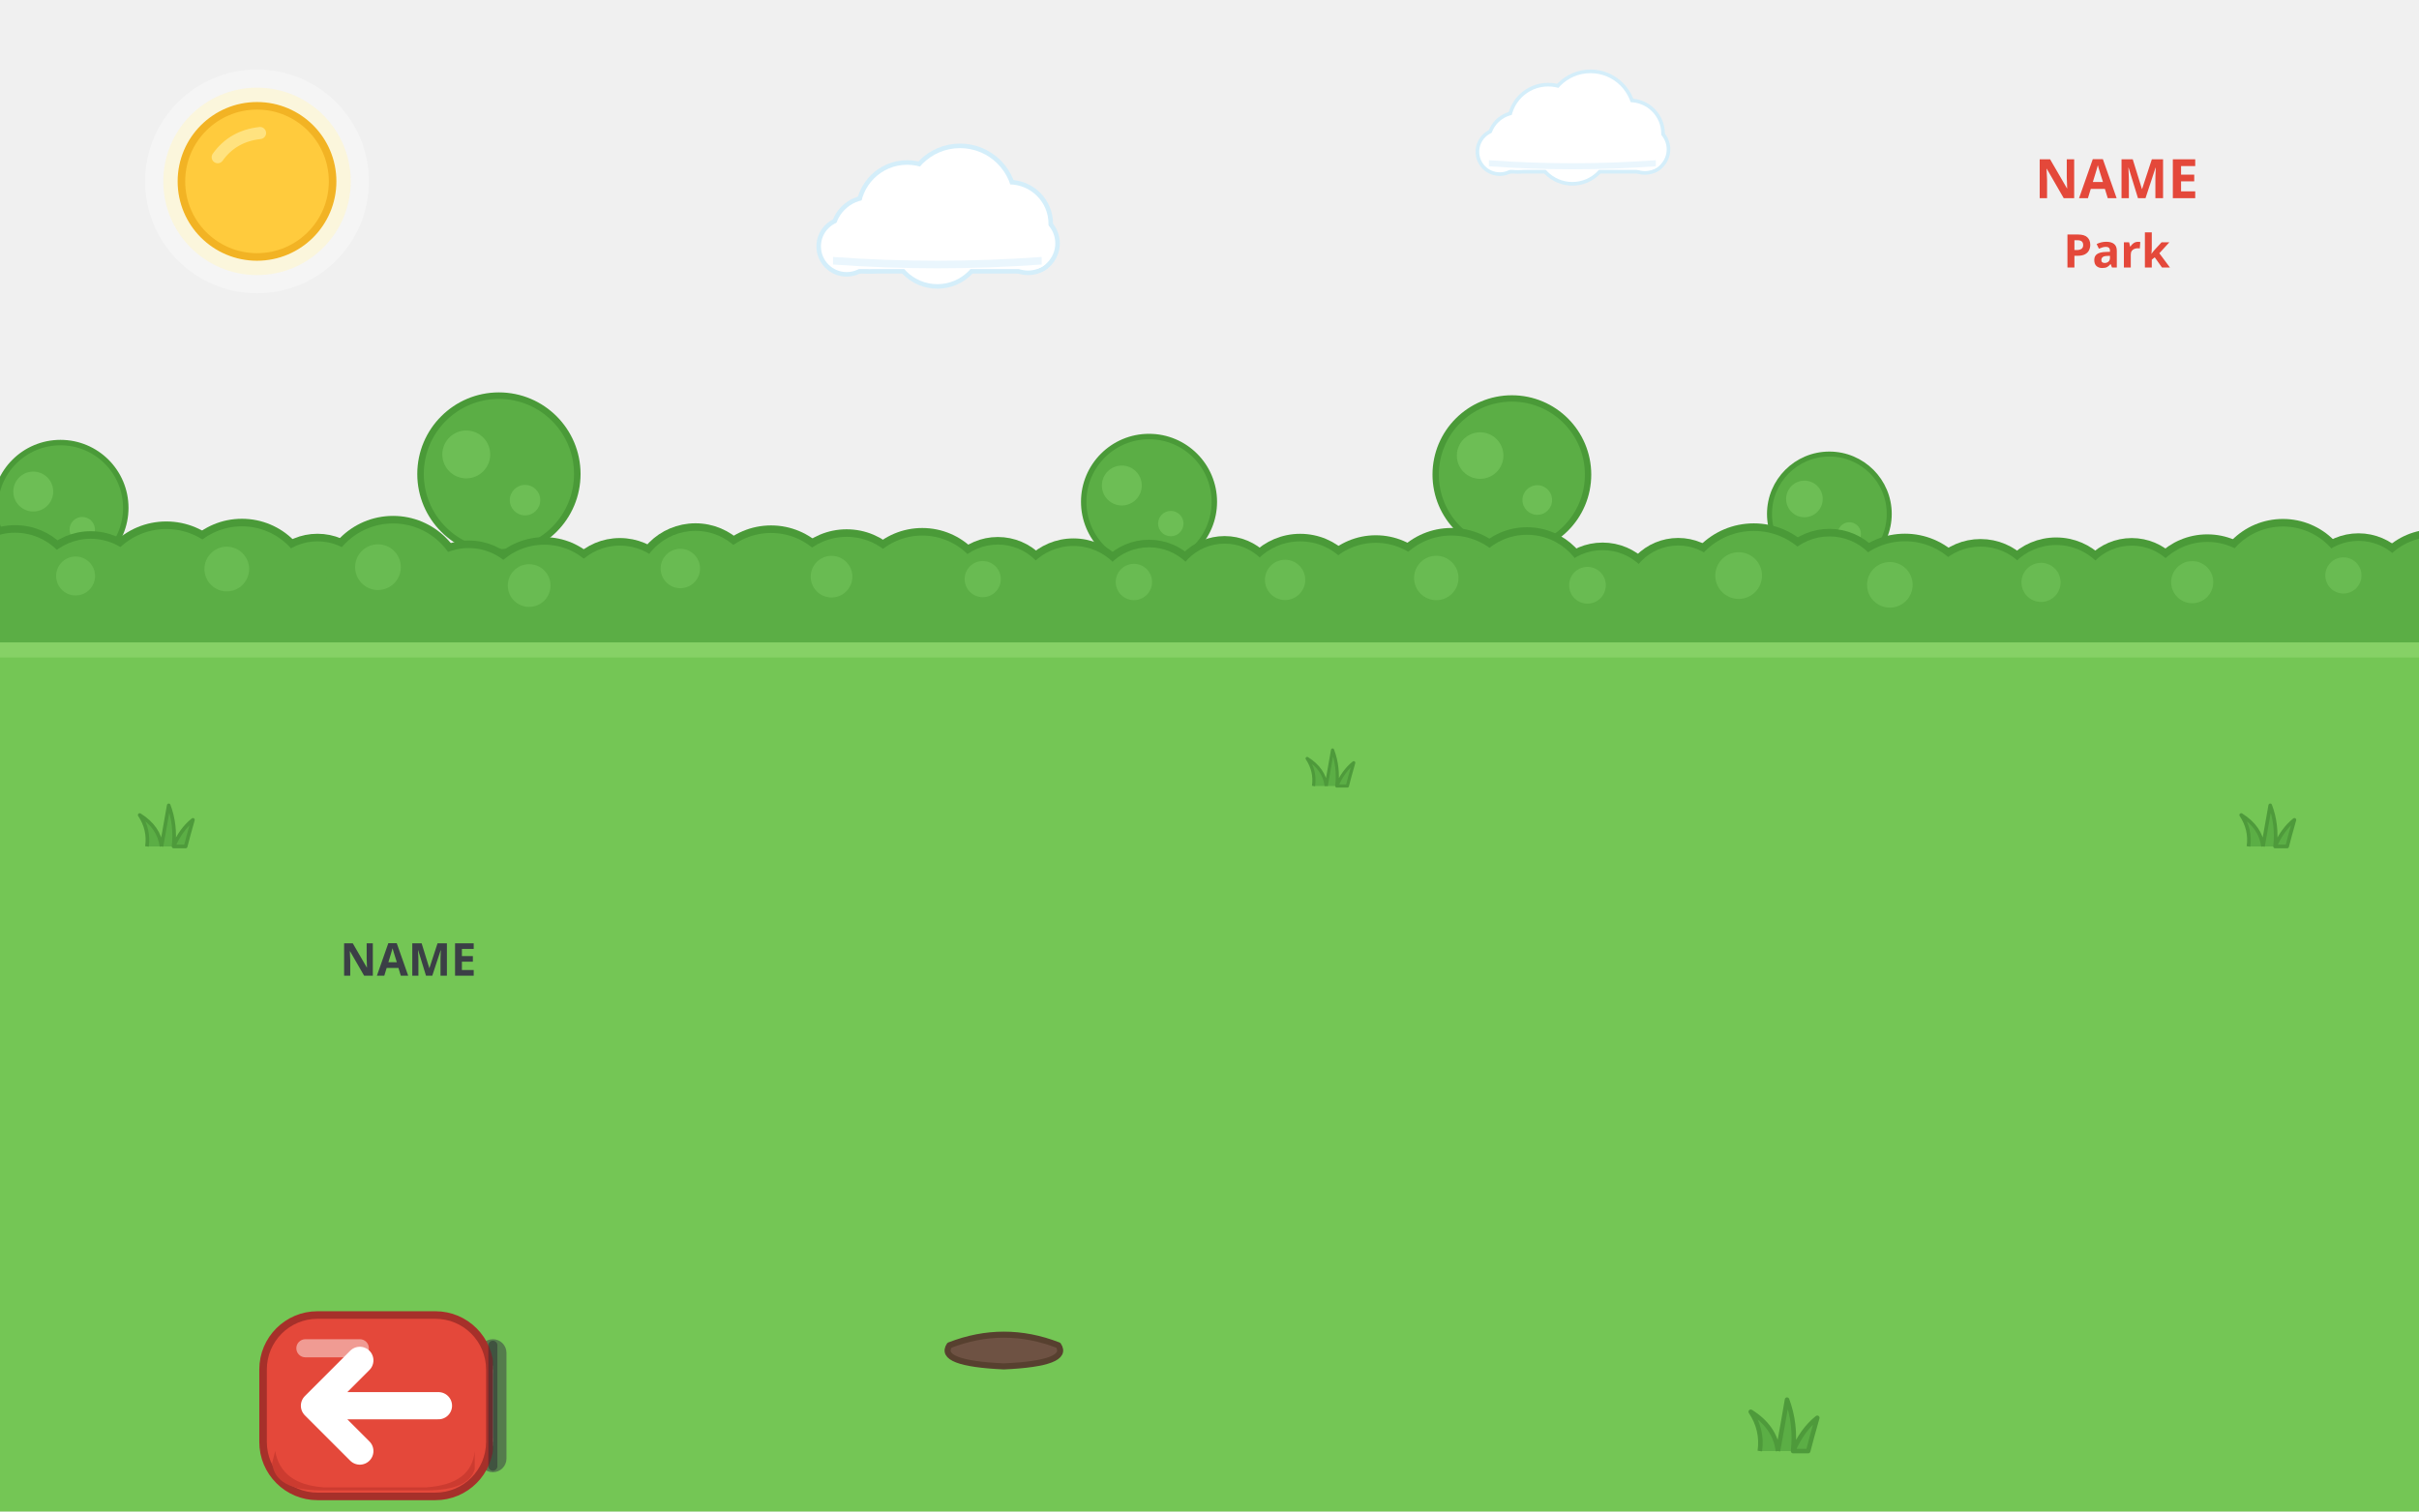
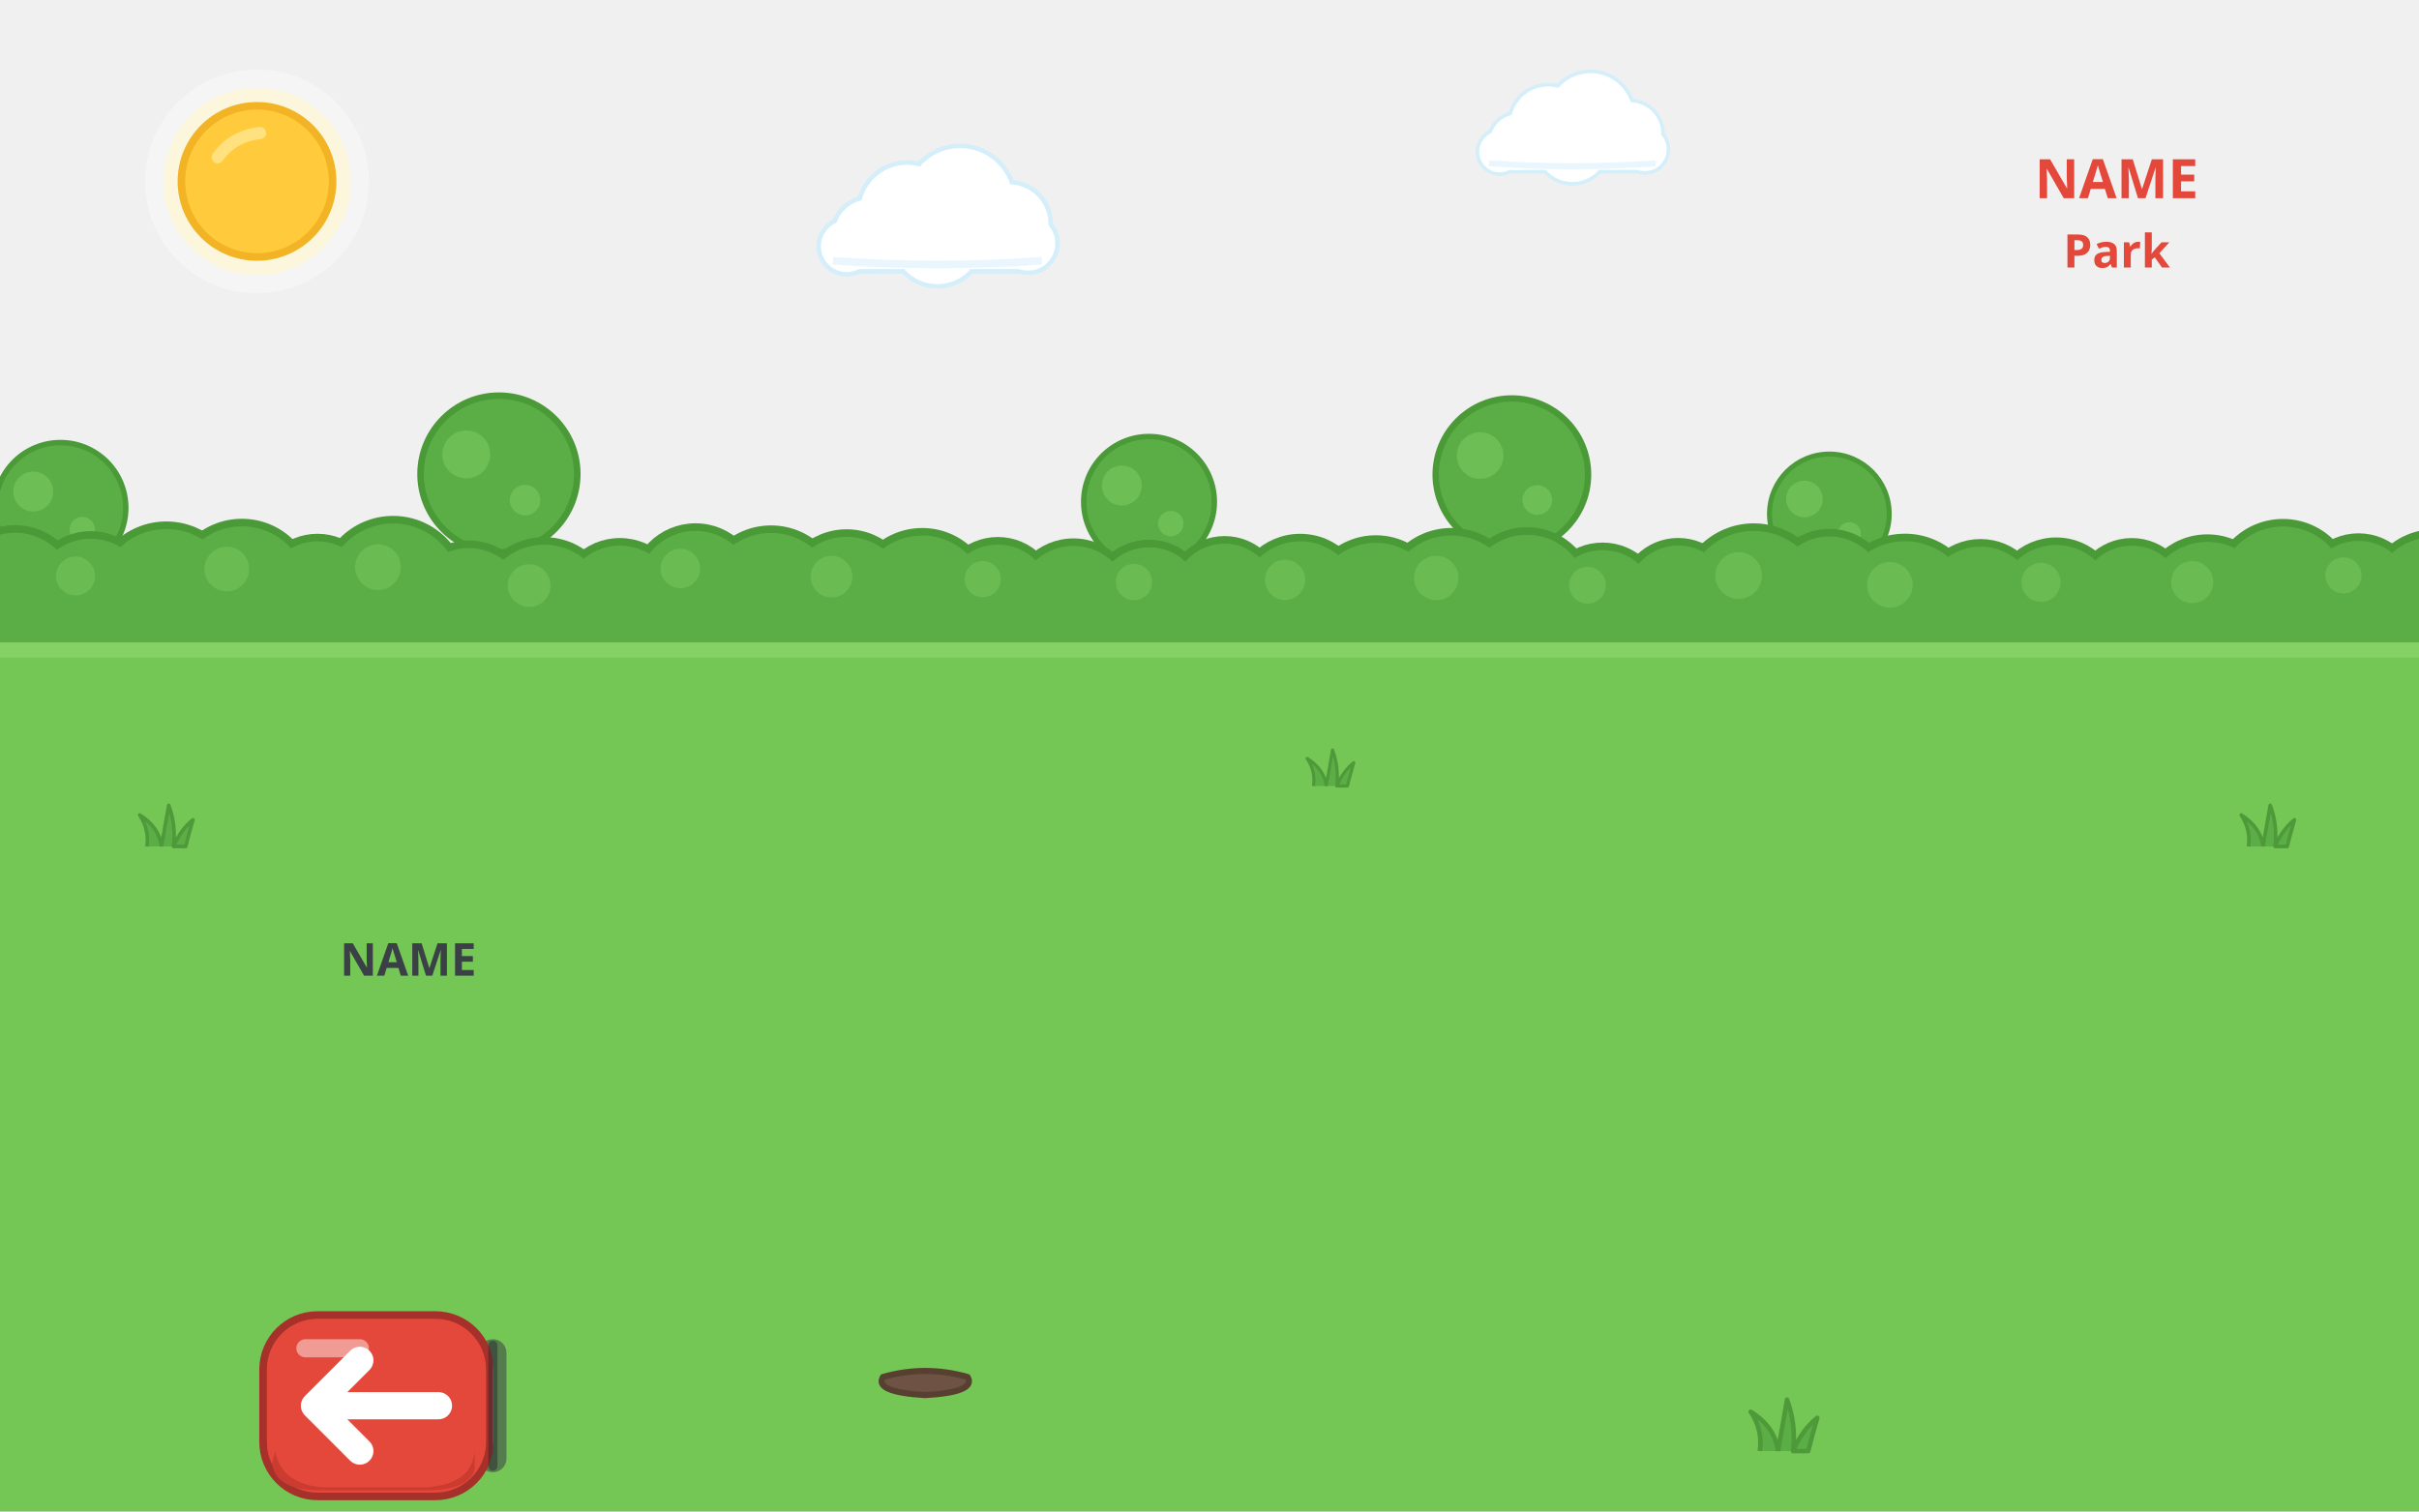
<svg xmlns="http://www.w3.org/2000/svg" viewBox="0 0 1600 1000" width="1600" height="1000">
  <rect x="0" y="0" width="1600" height="440" fill="url(#d2-grad-sky)" />
  <g>
    <circle cx="170" cy="120" r="74" fill="#FFFFFF" opacity=".35" />
    <circle cx="170" cy="120" r="62" fill="#FFF6CC" opacity=".6" />
    <circle cx="170" cy="120" r="50" fill="#FFCB3D" stroke="#F2B324" stroke-width="5" />
    <path d="M144 104 Q154 90 172 88" fill="none" stroke="#FFE27F" stroke-width="8" stroke-linecap="round" />
  </g>
  <g class="sb-float">
    <g transform="translate(620 150) scale(0.5)">
      <g fill="#D4EEFA" stroke="#D4EEFA" stroke-width="12" stroke-linejoin="round">
        <circle cx="-90" cy="10" r="46" />
        <circle cx="-40" cy="-20" r="62" />
        <circle cx="30" cy="-34" r="70" />
        <circle cx="95" cy="-4" r="52" />
        <circle cx="120" cy="22" r="36" />
        <circle cx="0" cy="18" r="58" />
        <circle cx="-120" cy="26" r="34" />
        <rect x="-150" y="10" width="300" height="46" rx="23" />
      </g>
      <g fill="#FFFFFF">
        <circle cx="-90" cy="10" r="46" />
        <circle cx="-40" cy="-20" r="62" />
        <circle cx="30" cy="-34" r="70" />
        <circle cx="95" cy="-4" r="52" />
        <circle cx="120" cy="22" r="36" />
        <circle cx="0" cy="18" r="58" />
        <circle cx="-120" cy="26" r="34" />
        <rect x="-150" y="10" width="300" height="46" rx="23" />
      </g>
      <path d="M-138 40 Q0 50 138 40 L138 50 Q0 60 -138 50 Z" fill="#EAF6FD" />
    </g>
  </g>
  <g class="sb-float">
    <g transform="translate(1040 90) scale(0.4)">
      <g fill="#D4EEFA" stroke="#D4EEFA" stroke-width="12" stroke-linejoin="round">
        <circle cx="-90" cy="10" r="46" />
        <circle cx="-40" cy="-20" r="62" />
        <circle cx="30" cy="-34" r="70" />
        <circle cx="95" cy="-4" r="52" />
        <circle cx="120" cy="22" r="36" />
        <circle cx="0" cy="18" r="58" />
        <circle cx="-120" cy="26" r="34" />
        <rect x="-150" y="10" width="300" height="46" rx="23" />
      </g>
      <g fill="#FFFFFF">
        <circle cx="-90" cy="10" r="46" />
        <circle cx="-40" cy="-20" r="62" />
        <circle cx="30" cy="-34" r="70" />
        <circle cx="95" cy="-4" r="52" />
        <circle cx="120" cy="22" r="36" />
        <circle cx="0" cy="18" r="58" />
        <circle cx="-120" cy="26" r="34" />
        <rect x="-150" y="10" width="300" height="46" rx="23" />
      </g>
      <path d="M-138 40 Q0 50 138 40 L138 50 Q0 60 -138 50 Z" fill="#EAF6FD" />
    </g>
  </g>
  <g transform="translate(40 408) scale(0.6)">
    <rect x="-10" y="-70" width="20" height="74" rx="8" fill="#8A5530" stroke="#5F3719" stroke-width="5" />
    <circle cx="0" cy="-120" r="72" fill="#5BAE45" stroke="#4A9A38" stroke-width="6" />
    <circle cx="-30" cy="-138" r="22" fill="#6DBE55" />
    <circle cx="24" cy="-96" r="14" fill="#6DBE55" />
  </g>
  <g transform="translate(330 400) scale(0.72)">
    <rect x="-10" y="-70" width="20" height="74" rx="8" fill="#8A5530" stroke="#5F3719" stroke-width="5" />
    <circle cx="0" cy="-120" r="72" fill="#5BAE45" stroke="#4A9A38" stroke-width="6" />
    <circle cx="-30" cy="-138" r="22" fill="#6DBE55" />
    <circle cx="24" cy="-96" r="14" fill="#6DBE55" />
  </g>
  <g transform="translate(760 404) scale(0.6)">
    <rect x="-10" y="-70" width="20" height="74" rx="8" fill="#8A5530" stroke="#5F3719" stroke-width="5" />
    <circle cx="0" cy="-120" r="72" fill="#5BAE45" stroke="#4A9A38" stroke-width="6" />
    <circle cx="-30" cy="-138" r="22" fill="#6DBE55" />
    <circle cx="24" cy="-96" r="14" fill="#6DBE55" />
  </g>
  <g transform="translate(1000 398) scale(0.7)">
    <rect x="-10" y="-70" width="20" height="74" rx="8" fill="#8A5530" stroke="#5F3719" stroke-width="5" />
    <circle cx="0" cy="-120" r="72" fill="#5BAE45" stroke="#4A9A38" stroke-width="6" />
    <circle cx="-30" cy="-138" r="22" fill="#6DBE55" />
    <circle cx="24" cy="-96" r="14" fill="#6DBE55" />
  </g>
  <g transform="translate(1210 406) scale(0.55)">
    <rect x="-10" y="-70" width="20" height="74" rx="8" fill="#8A5530" stroke="#5F3719" stroke-width="5" />
    <circle cx="0" cy="-120" r="72" fill="#5BAE45" stroke="#4A9A38" stroke-width="6" />
    <circle cx="-30" cy="-138" r="22" fill="#6DBE55" />
    <circle cx="24" cy="-96" r="14" fill="#6DBE55" />
  </g>
  <g>
    <g fill="#4A9A38" stroke="#4A9A38" stroke-width="10">
      <circle cx="-40" cy="392.42" r="36.2" />
      <circle cx="10" cy="391.78" r="39.34" />
      <circle cx="60" cy="394.32" r="37.88" />
      <circle cx="110" cy="394.54" r="44.55" />
      <circle cx="160" cy="391.67" r="43.46" />
      <circle cx="210" cy="393.55" r="35.42" />
      <circle cx="260" cy="390.79" r="44.48" />
      <circle cx="310" cy="400.22" r="37.63" />
      <circle cx="360" cy="401.94" r="41.57" />
      <circle cx="410" cy="398.16" r="37.2" />
      <circle cx="460" cy="389.53" r="38.33" />
      <circle cx="510" cy="395.65" r="43.04" />
      <circle cx="560" cy="395.69" r="40.52" />
      <circle cx="610" cy="396.97" r="42.65" />
      <circle cx="660" cy="395.44" r="35.17" />
      <circle cx="710" cy="398.56" r="37.36" />
      <circle cx="760" cy="397.41" r="35.33" />
      <circle cx="810" cy="393.7" r="34.04" />
      <circle cx="860" cy="397.37" r="39.21" />
      <circle cx="910" cy="400.82" r="41.7" />
      <circle cx="960" cy="397.51" r="43.21" />
      <circle cx="1010" cy="393.85" r="40.04" />
      <circle cx="1060" cy="399.71" r="35.75" />
      <circle cx="1110" cy="395.05" r="34.15" />
      <circle cx="1160" cy="396.69" r="45.44" />
      <circle cx="1210" cy="391.48" r="36.59" />
      <circle cx="1260" cy="402.44" r="44.36" />
      <circle cx="1310" cy="398.61" r="36.99" />
      <circle cx="1360" cy="398.62" r="38.05" />
      <circle cx="1410" cy="395.38" r="34.41" />
      <circle cx="1460" cy="399.5" r="40.98" />
      <circle cx="1510" cy="390.94" r="42.61" />
      <circle cx="1560" cy="393.01" r="35.18" />
      <circle cx="1610" cy="396.63" r="41.41" />
      <rect x="-80" y="396" width="1760" height="52" />
    </g>
    <g fill="#5BAE45">
      <circle cx="-40" cy="392.42" r="36.2" />
      <circle cx="10" cy="391.78" r="39.34" />
      <circle cx="60" cy="394.32" r="37.88" />
      <circle cx="110" cy="394.54" r="44.55" />
      <circle cx="160" cy="391.67" r="43.46" />
      <circle cx="210" cy="393.55" r="35.42" />
      <circle cx="260" cy="390.79" r="44.48" />
      <circle cx="310" cy="400.22" r="37.63" />
      <circle cx="360" cy="401.94" r="41.57" />
      <circle cx="410" cy="398.16" r="37.2" />
      <circle cx="460" cy="389.53" r="38.33" />
      <circle cx="510" cy="395.65" r="43.04" />
      <circle cx="560" cy="395.69" r="40.52" />
      <circle cx="610" cy="396.97" r="42.65" />
      <circle cx="660" cy="395.44" r="35.17" />
      <circle cx="710" cy="398.56" r="37.36" />
      <circle cx="760" cy="397.41" r="35.33" />
      <circle cx="810" cy="393.7" r="34.04" />
      <circle cx="860" cy="397.37" r="39.21" />
      <circle cx="910" cy="400.82" r="41.7" />
      <circle cx="960" cy="397.51" r="43.21" />
      <circle cx="1010" cy="393.85" r="40.04" />
      <circle cx="1060" cy="399.71" r="35.75" />
      <circle cx="1110" cy="395.05" r="34.15" />
      <circle cx="1160" cy="396.69" r="45.44" />
      <circle cx="1210" cy="391.48" r="36.59" />
      <circle cx="1260" cy="402.44" r="44.36" />
      <circle cx="1310" cy="398.61" r="36.99" />
      <circle cx="1360" cy="398.62" r="38.05" />
      <circle cx="1410" cy="395.38" r="34.41" />
      <circle cx="1460" cy="399.5" r="40.98" />
      <circle cx="1510" cy="390.94" r="42.61" />
      <circle cx="1560" cy="393.01" r="35.18" />
      <circle cx="1610" cy="396.63" r="41.41" />
      <rect x="-80" y="396" width="1760" height="52" />
    </g>
    <g fill="#6DBE55" opacity=".8">
      <circle cx="-50" cy="379.75" r="12.31" />
      <circle cx="50" cy="381.06" r="12.88" />
      <circle cx="150" cy="376.46" r="14.78" />
      <circle cx="250" cy="375.22" r="15.12" />
      <circle cx="350" cy="387.39" r="14.13" />
      <circle cx="450" cy="376.11" r="13.03" />
      <circle cx="550" cy="381.51" r="13.78" />
      <circle cx="650" cy="383.13" r="11.96" />
      <circle cx="750" cy="385.04" r="12.01" />
      <circle cx="850" cy="383.64" r="13.33" />
      <circle cx="950" cy="382.38" r="14.69" />
      <circle cx="1050" cy="387.2" r="12.15" />
      <circle cx="1150" cy="380.79" r="15.45" />
      <circle cx="1250" cy="386.91" r="15.08" />
      <circle cx="1350" cy="385.3" r="12.94" />
      <circle cx="1450" cy="385.15" r="13.93" />
      <circle cx="1550" cy="380.7" r="11.96" />
    </g>
  </g>
  <rect x="0" y="430" width="1600" height="570" fill="#74C655" />
  <path d="M0 430 L1600 430" stroke="#86D166" stroke-width="10" />
  <path transform="translate(1500 560) scale(0.8)" d="M-16 0Q-14 -14 -22 -26Q-6 -16 -4 0M-4 0Q0 -22 2 -34Q8 -18 6 0M6 0Q12 -14 22 -22Q18 -8 16 0Z" fill="#5BAE45" stroke="#4E9A3B" stroke-width="3" stroke-linejoin="round" />
  <path transform="translate(880 520) scale(0.7)" d="M-16 0Q-14 -14 -22 -26Q-6 -16 -4 0M-4 0Q0 -22 2 -34Q8 -18 6 0M6 0Q12 -14 22 -22Q18 -8 16 0Z" fill="#5BAE45" stroke="#4E9A3B" stroke-width="3" stroke-linejoin="round" />
  <path transform="translate(110 560) scale(0.8)" d="M-16 0Q-14 -14 -22 -26Q-6 -16 -4 0M-4 0Q0 -22 2 -34Q8 -18 6 0M6 0Q12 -14 22 -22Q18 -8 16 0Z" fill="#5BAE45" stroke="#4E9A3B" stroke-width="3" stroke-linejoin="round" />
  <path transform="translate(1180 960)" d="M-16 0Q-14 -14 -22 -26Q-6 -16 -4 0M-4 0Q0 -22 2 -34Q8 -18 6 0M6 0Q12 -14 22 -22Q18 -8 16 0Z" fill="#5BAE45" stroke="#4E9A3B" stroke-width="3" stroke-linejoin="round" />
  <g id="dg-p4-plan" transform="translate(1400 474) scale(0.9)">
    <use href="#d2-plan-easel" />
    <use href="#d2-star" class="sb-print-only" opacity=".25" transform="translate(0 -395) scale(0.4)" />
    <text id="dg-p4-plan-name" class="sb-name" data-form="poss" data-max-width="230" data-wrap="2" data-anim="write" x="0" y="-381" text-anchor="middle" font-family="Fredoka, Andika, sans-serif" font-weight="700" font-size="40" fill="#E4483A">NAME</text>
    <text x="0" y="-330" text-anchor="middle" font-family="Fredoka, Andika, sans-serif" font-weight="700" font-size="34" fill="#E4483A">Park</text>
  </g>
  <use href="#d2-mud-patch" transform="translate(560 792) scale(1 .92)" />
  <use href="#d2-cone" transform="translate(214 664) scale(.62)" />
  <use href="#d2-cone" transform="translate(918 668) scale(.62)" />
  <use href="#d2-cone" transform="translate(960 900) scale(.7)" />
-   <use id="dg-p4-pebble" href="#d2-pebble" transform="translate(664 884)" />
-   <path d="M628 890 Q664 876 700 890 Q708 902 664 904 Q620 902 628 890 Z" fill="#6E5243" stroke="#57402F" stroke-width="4" stroke-linejoin="round" />
+   <use id="dg-p4-pebble" href="#d2-pebble" transform="translate(612 900)" />
+   <path d="M584 911 Q612 903 640 911 Q646 921 612 923 Q578 921 584 911 Z" fill="#6E5243" stroke="#57402F" stroke-width="4" stroke-linejoin="round" />
  <use href="#d2-shadow" transform="translate(1180 884) scale(2.9 .9)" />
  <g id="dg-p4-dumper" transform="translate(1170 880) scale(0.72)">
    <use href="#d2-dumper" />
    <g id="dg-p4-goose">
      <use href="#d2-goose-drive" transform="translate(140 -226) scale(.8)" />
    </g>
    <g id="dg-p4-goose-honk">
      <use href="#d2-goose-drive-honk" transform="translate(140 -226) scale(.8)" />
    </g>
    <g id="dg-p4-skip" transform="translate(-205 -150)">
      <use href="#d2-dumper-skip" />
      <use href="#d2-mud-heap-small" />
      <g data-reveal="">
        <use href="#d2-mud-heap-big" />
      </g>
    </g>
  </g>
  <use href="#d2-shadow" transform="translate(350 864) scale(3.6 1)" />
  <g id="dg-p4-digger" transform="translate(330 860) scale(0.75)">
    <use href="#d2-digger-body" />
    <g transform="translate(318 -420)">
      <g id="dg-p4-boom">
        <g id="dg-p4-boom2">
          <use href="#d2-digger-boom" />
          <g transform="translate(220 -150)">
            <g id="dg-p4-stick">
              <use href="#d2-digger-stick" />
              <g transform="translate(60 380)">
                <g id="dg-p4-curl">
                  <g id="dg-p4-tip">
                    <use href="#d2-digger-bucket" />
                    <g id="dg-p4-mud">
                      <use href="#d2-digger-bucket-mud" />
                    </g>
                  </g>
                </g>
              </g>
            </g>
          </g>
        </g>
      </g>
    </g>
    <g id="dg-p4-tiffin" data-sfx="whistle">
      <use href="#d2-tiffin-drive-steer" transform="translate(-80 -317) scale(.55)" />
    </g>
-     <use href="#d2-digger-glass" />
+     <use href="#d2-digger-glass" pointer-events="none" />
    <use href="#d2-digger-door" />
    <use href="#d2-star" class="sb-print-only" opacity=".25" transform="translate(-80 -300) scale(0.42)" />
    <text id="dg-p4-door-name" class="sb-name" data-form="plain" data-max-width="200" x="-80" y="-286" text-anchor="middle" font-family="Fredoka, Andika, sans-serif" font-weight="700" font-size="40" fill="#3B3F46">NAME</text>
  </g>
  <g class="sb-digital">
    <g id="dg-p4-clods">
      <g transform="translate(1037.08 546.52) scale(0.9)">
        <use href="#d2-mud-clods" />
      </g>
    </g>
  </g>
  <g id="dg-p4-plop" class="sb-digital">
    <g transform="translate(1032.9 527.87) scale(1.5)">
      <use href="#d2-mud-clod" />
    </g>
  </g>
  <clipPath id="dg-p4-tab-clip">
    <rect x="-200" y="810" width="526" height="240" />
  </clipPath>
  <rect x="317" y="886" width="18" height="88" rx="9" fill="#3B3F46" opacity=".55" />
  <g clip-path="url(#dg-p4-tab-clip)">
    <g id="dg-p4-tab" transform="translate(250 930)">
      <rect x="20" y="-24" width="360" height="48" rx="10" fill="#F7E6CC" stroke="#CFAB80" stroke-width="5" />
      <path d="M110 -12 L98 0 L110 12" fill="none" stroke="#E7A79F" stroke-width="7" stroke-linecap="round" stroke-linejoin="round" />
      <path d="M160 -12 L148 0 L160 12" fill="none" stroke="#E7A79F" stroke-width="7" stroke-linecap="round" stroke-linejoin="round" />
      <path d="M210 -12 L198 0 L210 12" fill="none" stroke="#E7A79F" stroke-width="7" stroke-linecap="round" stroke-linejoin="round" />
      <path d="M260 -12 L248 0 L260 12" fill="none" stroke="#E7A79F" stroke-width="7" stroke-linecap="round" stroke-linejoin="round" />
      <path d="M310 -12 L298 0 L310 12" fill="none" stroke="#E7A79F" stroke-width="7" stroke-linecap="round" stroke-linejoin="round" />
      <rect x="-76" y="-60" width="150" height="120" rx="36" fill="#E4483A" stroke="#A6302A" stroke-width="5" />
      <path d="M-68 30 Q-64 52 -36 54 H32 Q62 52 64 30 V42 Q60 56 32 56 H-38 Q-68 56 -70 38 Z" fill="#CC3B30" />
      <rect x="-54" y="-44" width="48" height="12" rx="6" fill="#FFFFFF" opacity=".45" />
      <path d="M40 0 H-40 M-12 -30 L-42 0 L-12 30" fill="none" stroke="#FFFFFF" stroke-width="18" stroke-linecap="round" stroke-linejoin="round" />
    </g>
  </g>
  <path d="M326 890 L326 970" stroke="#2B2A33" stroke-width="6" stroke-linecap="round" opacity=".5" />
  <use href="#d2-wheelbarrow" transform="translate(1440 962) scale(.62)" />
  <use href="#d2-spade" transform="translate(1560 978) rotate(10) scale(.62)" />
  <g class="sb-digital" id="dg-p4-sparkles">
    <g class="sb-twinkle">
      <use href="#d2-sparkle" transform="translate(1010 560) scale(0.7)" />
    </g>
    <g class="sb-twinkle">
      <use href="#d2-sparkle" transform="translate(1150 520) scale(0.55)" />
    </g>
    <g class="sb-twinkle">
      <use href="#d2-sparkle" transform="translate(960 700) scale(0.5)" />
    </g>
  </g>
</svg>
